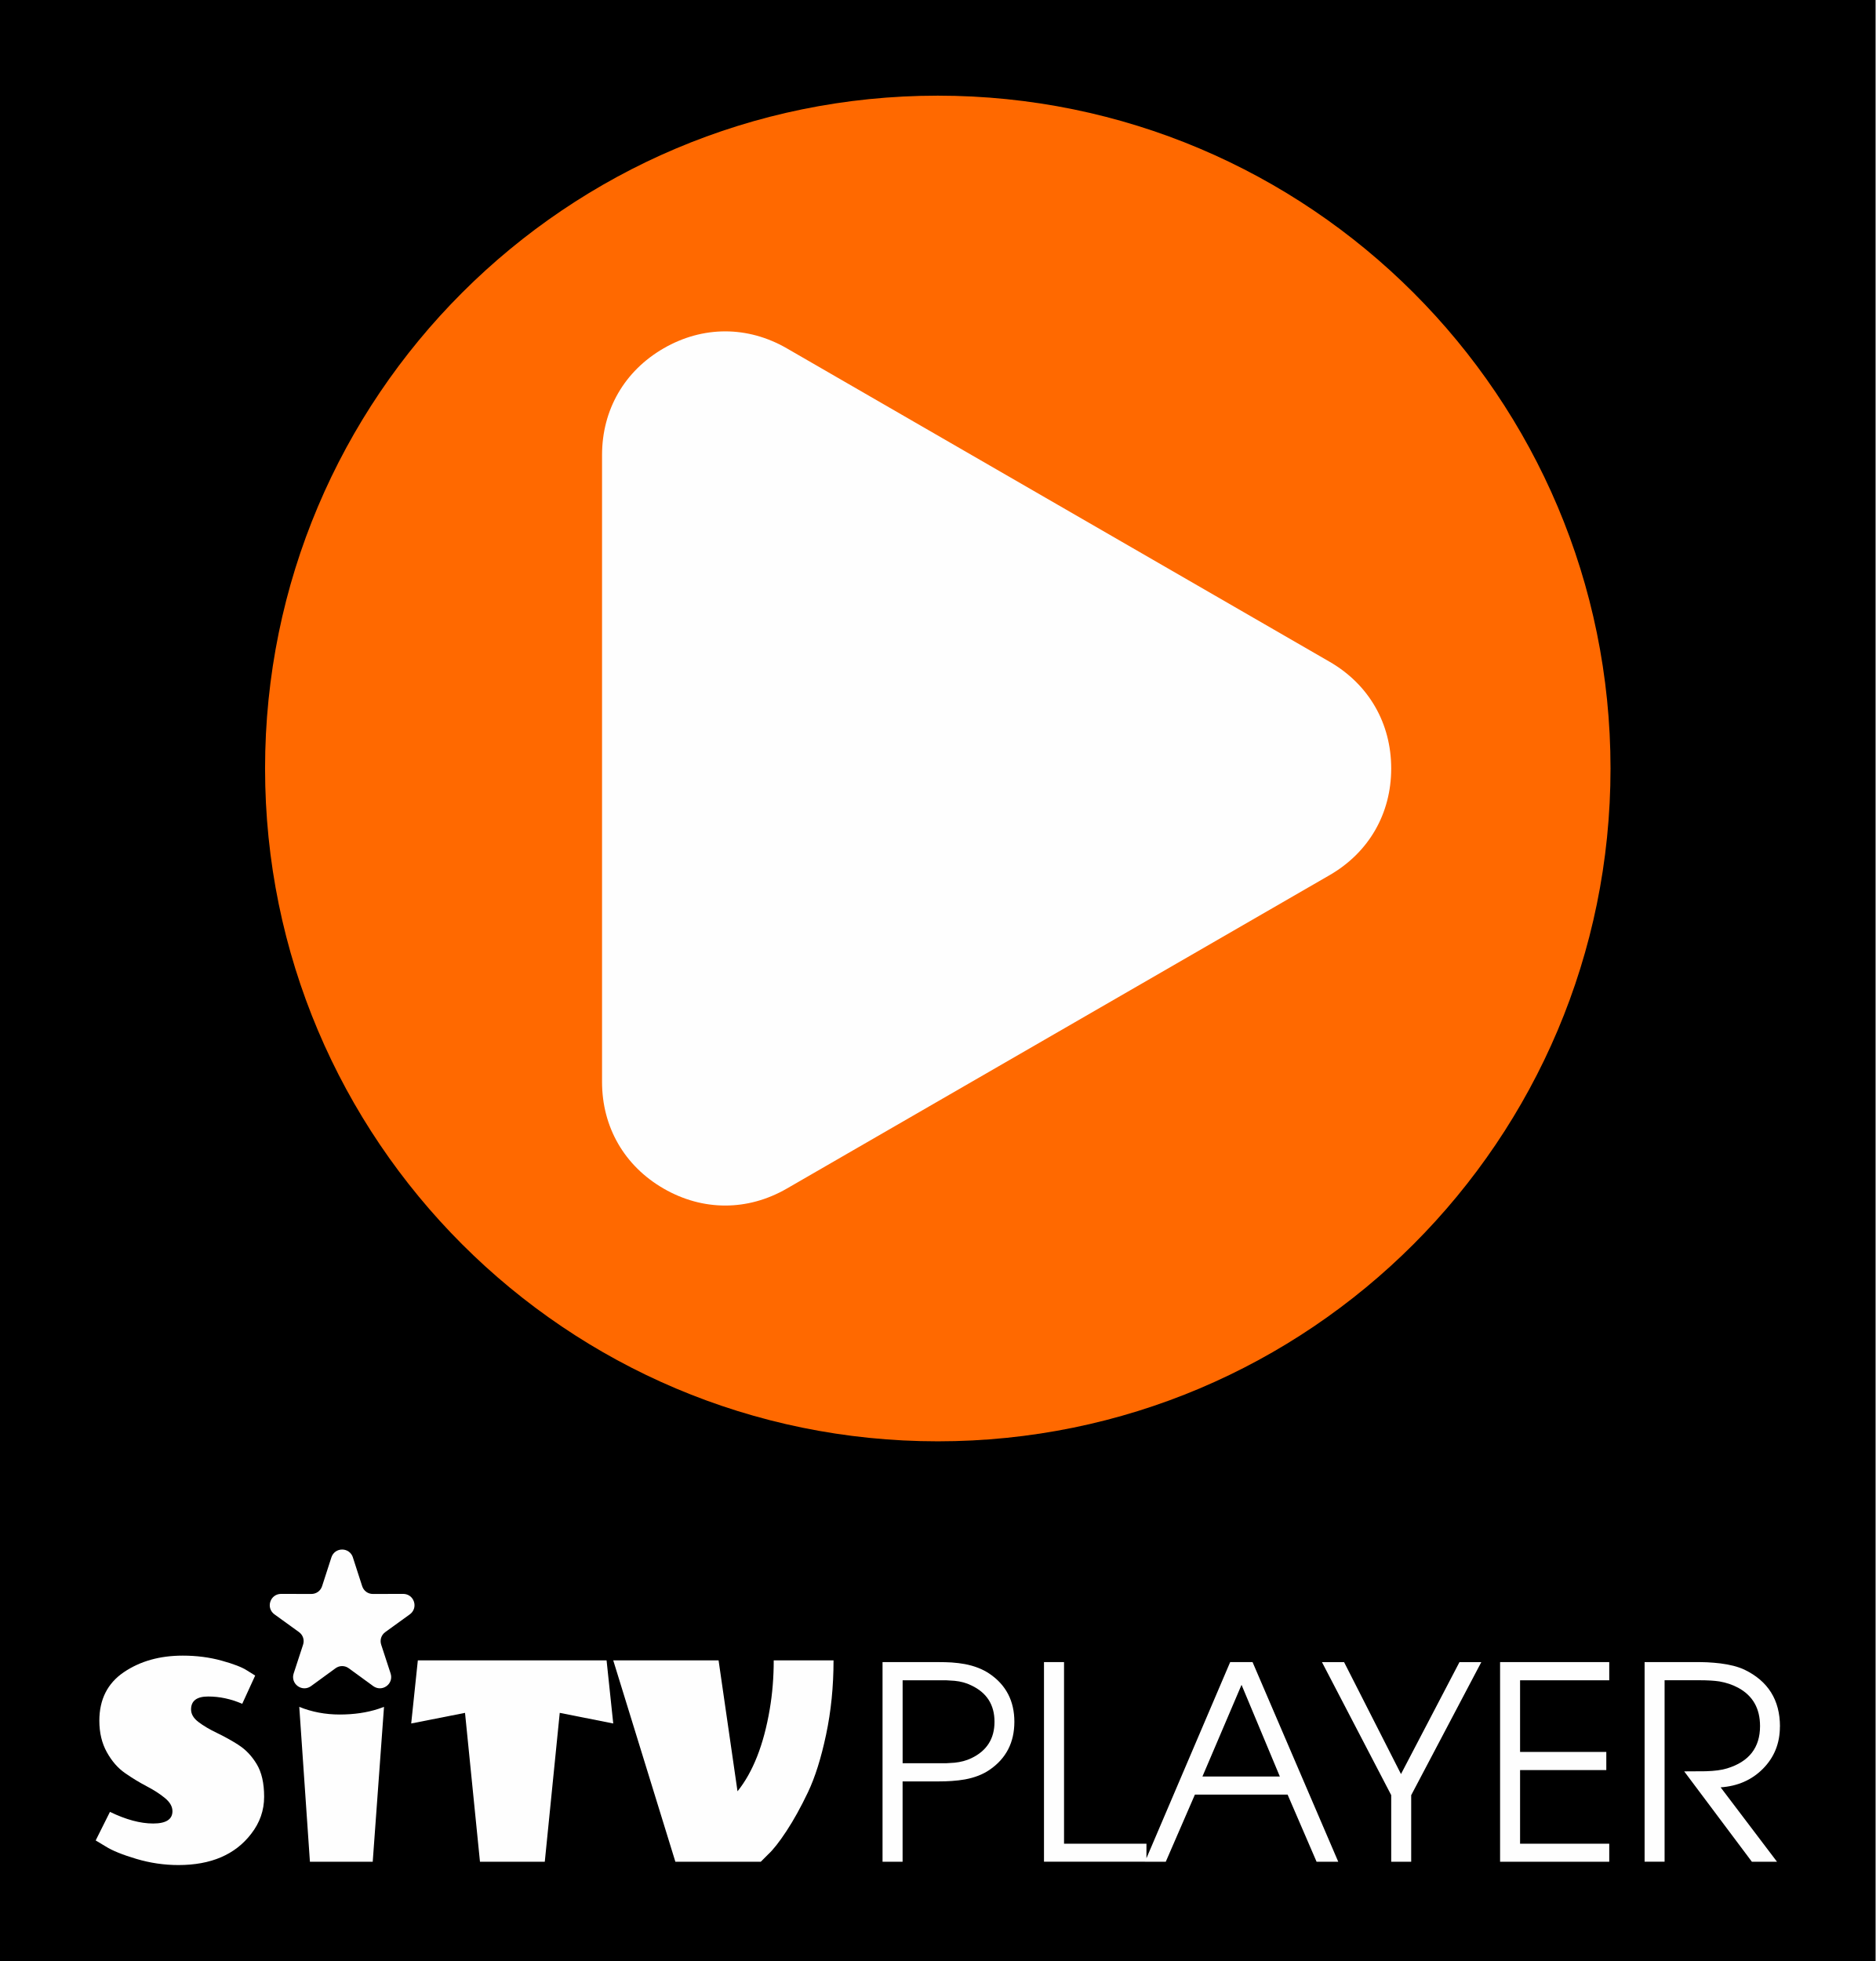
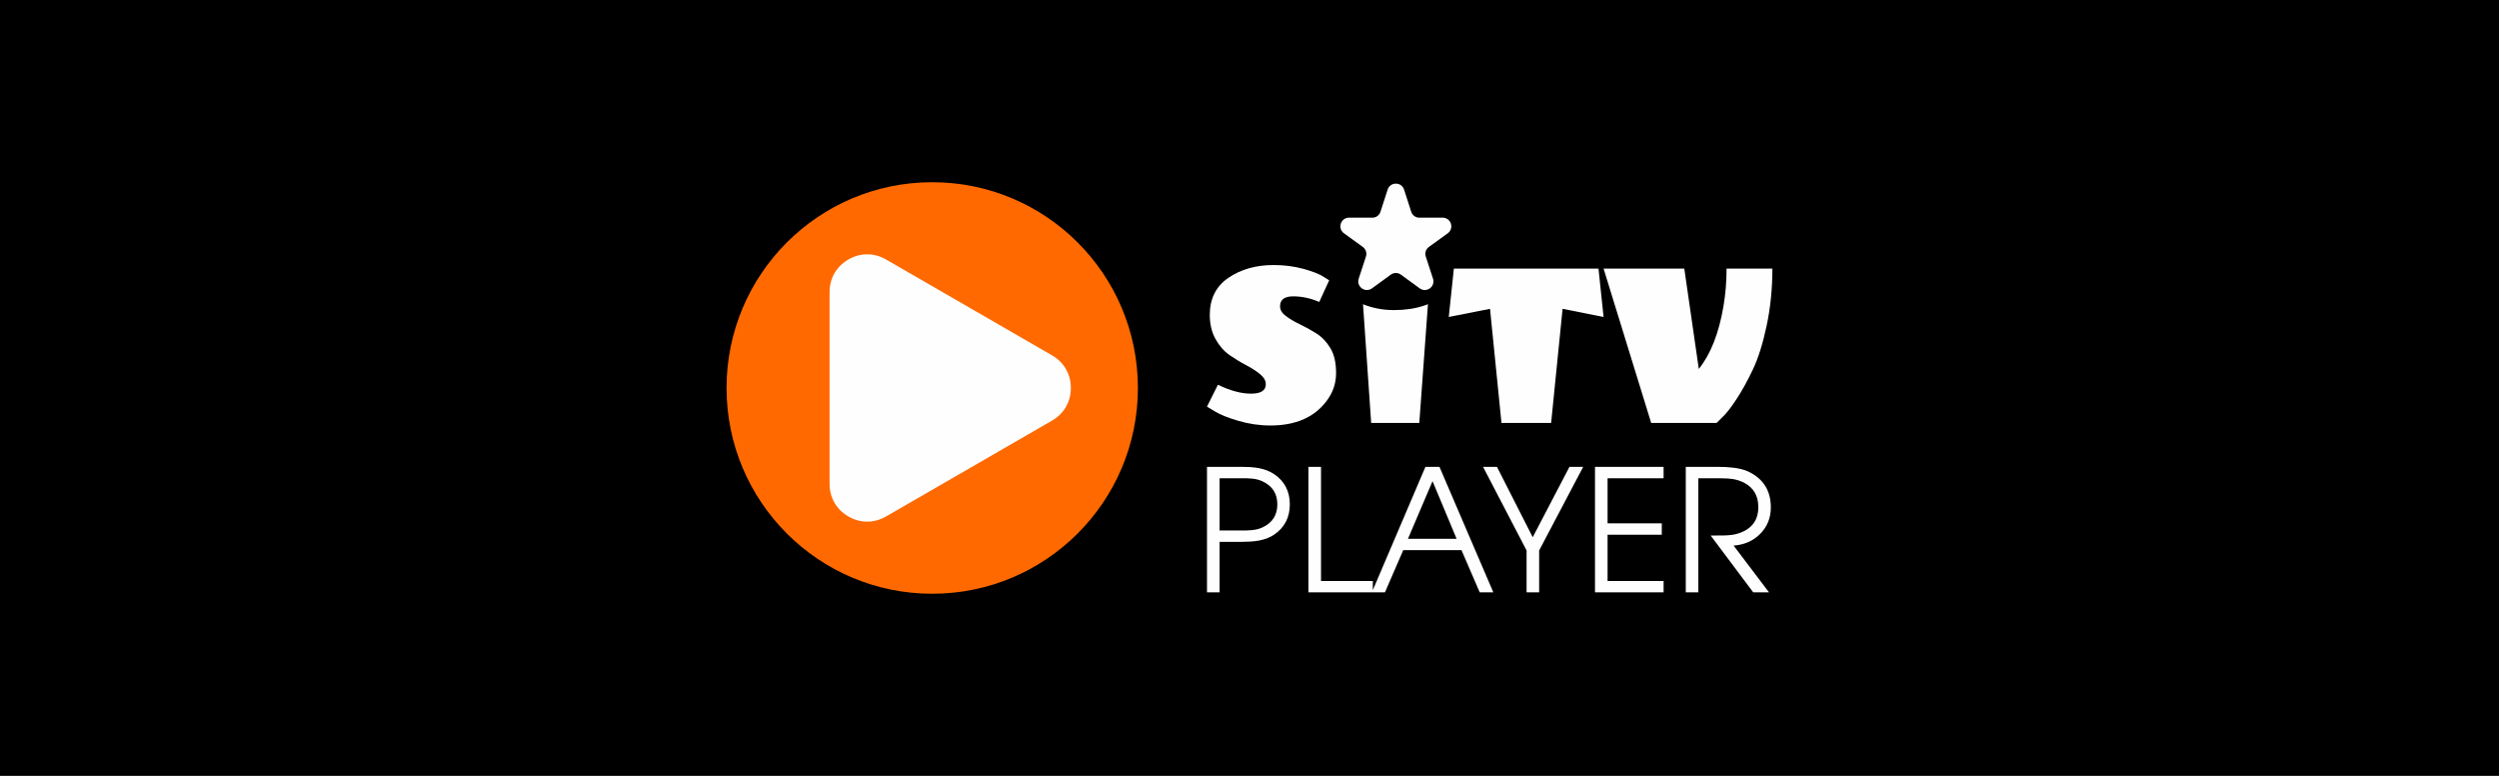
- <svg xmlns="http://www.w3.org/2000/svg" viewBox="-30 -30 588.3 615" preserveAspectRatio="xMidYMid meet">
-   <rect x="-30" y="-30" width="588.3" height="615" fill="#000000" />
-   <path fill="#FF6900" d="M264.15 0c116.54,0 211.01,94.47 211.01,211.01 0,116.54 -94.47,211.01 -211.01,211.01 -116.54,0 -211.01,-94.47 -211.01,-211.01 0,-116.54 94.47,-211.01 211.01,-211.01z" />
-   <path fill="#FEFEFE" d="M387.05 244.46l-85.13 49.15c-28.38,16.38 -56.75,32.77 -85.13,49.15 -12.29,7.09 -26.35,7.09 -38.63,0 -12.29,-7.09 -19.32,-19.27 -19.32,-33.46l0 -98.3c0,-32.77 0,-65.53 0,-98.3 0,-14.19 7.03,-26.36 19.32,-33.46 12.28,-7.09 26.35,-7.09 38.63,0l85.13 49.15c28.38,16.38 56.75,32.77 85.13,49.15 12.28,7.09 19.32,19.27 19.32,33.46 0,14.19 -7.03,26.36 -19.32,33.46z" />
-   <path fill="#FEFEFE" d="M212.69 490.71l18.76 0c0,8.2 -0.78,15.98 -2.35,23.35 -1.56,7.37 -3.46,13.38 -5.68,18.03 -2.22,4.66 -4.46,8.7 -6.72,12.14 -2.26,3.44 -4.19,5.89 -5.78,7.35l-2.29 2.29 -26.79 0 -19.49 -63.16 33.04 0 5.94 41.07c4.86,-6.04 8.23,-14.63 10.11,-25.74 0.83,-4.86 1.25,-9.97 1.25,-15.32z" />
-   <path fill="#FEFEFE" d="M160.26,490.71 L162.35,510.51 L145.57,507.18 L140.88,553.87 L120.55,553.87 L115.86,507.18 L98.98,510.51 L101.06,490.71 Z" />
-   <path fill="#FEFEFE" d="M88.68 505.93l1.77 -0.63 -3.54 48.57 -19.7 0 -3.34 -48.57c3.96,1.6 8.18,2.4 12.66,2.4 4.48,0 8.53,-0.59 12.14,-1.77z" />
-   <path fill="#FEFEFE" d="M44.77 517.23c2.26,1.42 4.17,3.42 5.73,5.99 1.56,2.57 2.35,5.99 2.35,10.27 0,4.27 -1.36,8.15 -4.06,11.62 -5,6.53 -12.61,9.8 -22.83,9.8 -4.45,0 -8.84,-0.64 -13.18,-1.93 -4.34,-1.29 -7.56,-2.59 -9.64,-3.91l-3.13 -1.88 4.48 -8.96c5,2.43 9.52,3.65 13.55,3.65 4.03,0 6.05,-1.29 6.05,-3.86 0,-1.46 -0.78,-2.83 -2.35,-4.12 -1.56,-1.29 -3.47,-2.52 -5.73,-3.7 -2.26,-1.18 -4.52,-2.55 -6.77,-4.12 -2.26,-1.56 -4.17,-3.75 -5.73,-6.57 -1.56,-2.81 -2.35,-6.1 -2.35,-9.85 0,-6.67 2.55,-11.74 7.66,-15.22 5.11,-3.47 11.27,-5.21 18.5,-5.21 4.31,0 8.36,0.52 12.14,1.56 3.79,1.04 6.48,2.08 8.08,3.13l2.5 1.56 -4.06 8.86c-3.54,-1.53 -7.1,-2.29 -10.68,-2.29 -3.58,0 -5.37,1.35 -5.37,4.06 0,1.46 0.78,2.78 2.35,3.96 1.56,1.18 3.47,2.31 5.73,3.39 2.26,1.08 4.52,2.33 6.77,3.75z" />
-   <path fill="#FEFEFE" d="M288.17 509.97c0,6.5 -2.59,11.52 -7.77,15.07 -2.14,1.47 -4.74,2.47 -7.77,3.02 -1.27,0.23 -2.65,0.38 -4.17,0.49 -1.21,0.08 -2.61,0.13 -4.2,0.13l-11.15 0 0 25.19 -6.29 0 0 -62.61 17.44 0c1.59,0 2.99,0.04 4.2,0.11 1.52,0.11 2.9,0.28 4.17,0.51 3.03,0.58 5.62,1.59 7.77,3.05 5.17,3.52 7.77,8.54 7.77,15.04zm-6.23 0c0,-5.31 -2.42,-9.12 -7.27,-11.4 -1.56,-0.78 -3.31,-1.25 -5.24,-1.44l-2.69 -0.17 -13.62 0 0 26.02 13.62 0 2.69 -0.17c1.93,-0.2 3.68,-0.66 5.24,-1.41 4.85,-2.31 7.27,-6.12 7.27,-11.43zm15.52 43.9l0 -62.61 6.29 0 0 56.95 25.85 0 0 5.65 -32.14 0zm85.5 0l-9.09 -21.06 -29.07 0 -9.14 21.06 -6.53 0 26.73 -62.61 7.02 0 26.88 62.61 -6.81 0zm-23.54 -55.47l-12.26 28.74 24.28 0 -12.01 -28.74zm53.22 34.58l0 20.89 -6.27 0 0 -20.89 -21.72 -41.71 6.94 0 17.85 35.1 18.34 -35.1 6.85 0 -21.98 41.71zm27.88 20.89l0 -62.61 34.24 0 0 5.7 -27.97 0 0 22.47 27.05 0 0 5.7 -27.05 0 0 23.09 27.97 0 0 5.65 -34.24 0zm87.77 -42.38c0,5.26 -1.79,9.68 -5.37,13.27 -3.5,3.5 -7.91,5.41 -13.22,5.78l17.68 23.33 -7.88 0 -21.23 -28.34 6.77 -0.04c2.83,-0.08 5.07,-0.38 6.7,-0.9 6.88,-2.1 10.32,-6.51 10.32,-13.27 0,-5.53 -2.28,-9.53 -6.85,-12.01 -1.79,-0.96 -3.76,-1.62 -5.91,-1.99 -1.59,-0.24 -3.69,-0.37 -6.27,-0.37l-10.91 0 0 56.91 -6.27 0 0 -62.61 15.9 0c1.41,0 2.66,0.03 3.79,0.07 1.47,0.08 2.81,0.2 4.02,0.34 3.07,0.38 5.61,1.04 7.6,1.97 7.43,3.58 11.15,9.53 11.15,17.85z" />
-   <path fill="#FEFEFE" d="M80.68 458.41l2.92 9.03c0.48,1.49 1.81,2.46 3.38,2.45l9.49 -0.02c1.56,-0 2.89,0.96 3.37,2.45 0.48,1.49 -0.03,3.05 -1.29,3.96l-7.69 5.56c-1.27,0.92 -1.78,2.48 -1.29,3.97l2.95 9.02c0.49,1.48 -0.02,3.05 -1.28,3.96 -1.26,0.92 -2.9,0.92 -4.17,-0l-7.67 -5.59c-1.26,-0.92 -2.91,-0.92 -4.17,0l-7.67 5.59c-1.26,0.92 -2.9,0.92 -4.17,0 -1.26,-0.92 -1.77,-2.48 -1.28,-3.96l2.95 -9.02c0.49,-1.49 -0.02,-3.05 -1.29,-3.97l-7.69 -5.56c-1.27,-0.92 -1.77,-2.48 -1.29,-3.96 0.48,-1.49 1.81,-2.45 3.37,-2.45l9.49 0.02c1.56,0 2.9,-0.96 3.38,-2.45l2.92 -9.03c0.48,-1.49 1.81,-2.45 3.37,-2.45 1.56,0 2.89,0.97 3.37,2.45z" />
+ <svg xmlns="http://www.w3.org/2000/svg" viewBox="0 0 2320 720" preserveAspectRatio="xMidYMid meet">
+   <rect width="2320" height="720" fill="#000000" />
+   <g transform="matrix(0.72 0 0 0.72 674.5 169.1)">
+     <path fill="#FF6900" d="M265.21 0c146.47,0 265.21,118.74 265.21,265.21 0,146.47 -118.74,265.21 -265.21,265.21 -146.47,0 -265.21,-118.74 -265.21,-265.21 0,-146.47 118.74,-265.21 265.21,-265.21z" />
+     <path fill="#FEFEFE" d="M419.68 307.26l-107 61.77c-35.67,20.59 -71.33,41.18 -107,61.77 -15.44,8.91 -33.12,8.91 -48.56,0 -15.44,-8.91 -24.28,-24.22 -24.28,-42.05l0 -123.55c0,-41.18 0,-82.36 0,-123.55 0,-17.83 8.84,-33.14 24.28,-42.05 15.44,-8.91 33.12,-8.91 48.56,0l107 61.77c35.67,20.59 71.33,41.18 107,61.77 15.44,8.91 24.28,24.22 24.28,42.05 0,17.83 -8.84,33.14 -24.28,42.05z" />
+     <g fill="#FEFEFE">
+       <path d="M1289.43 111.31l59.09 0c0,25.83 -2.46,50.34 -7.39,73.54 -4.92,23.2 -10.89,42.13 -17.89,56.8 -7,14.66 -14.06,27.41 -21.18,38.25 -7.11,10.83 -13.19,18.55 -18.22,23.15l-7.22 7.22 -84.37 0 -61.39 -198.95 104.07 0 18.71 129.35c15.32,-19.04 25.94,-46.07 31.85,-81.09 2.63,-15.32 3.94,-31.41 3.94,-48.26z" />
+       <path d="M1124.29,111.31 L1130.86,173.68 L1078,163.18 L1063.23,310.26 L999.21,310.26 L984.44,163.18 L931.25,173.68 L937.82,111.31 Z" />
+       <path d="M898.82 159.24l5.58 -1.97 -11.16 152.99 -62.05 0 -10.51 -152.99c12.48,5.03 25.77,7.55 39.89,7.55 14.12,0 26.87,-1.86 38.25,-5.58z" />
+       <path d="M760.49 194.86c7.11,4.49 13.13,10.78 18.06,18.88 4.92,8.1 7.39,18.88 7.39,32.34 0,13.46 -4.27,25.66 -12.8,36.61 -15.76,20.57 -39.72,30.86 -71.9,30.86 -14.01,0 -27.85,-2.02 -41.53,-6.07 -13.68,-4.05 -23.8,-8.15 -30.37,-12.31l-9.85 -5.91 14.12 -28.23c15.76,7.66 29.98,11.49 42.68,11.49 12.69,0 19.04,-4.05 19.04,-12.15 0,-4.6 -2.46,-8.92 -7.39,-12.97 -4.92,-4.05 -10.94,-7.93 -18.06,-11.65 -7.11,-3.72 -14.23,-8.04 -21.34,-12.97 -7.11,-4.92 -13.13,-11.82 -18.06,-20.68 -4.92,-8.86 -7.39,-19.21 -7.39,-31.02 0,-21.01 8.04,-36.99 24.13,-47.93 16.09,-10.94 35.51,-16.42 58.27,-16.42 13.57,0 26.32,1.64 38.25,4.92 11.93,3.28 20.41,6.57 25.44,9.85l7.88 4.92 -12.8 27.91c-11.16,-4.82 -22.38,-7.22 -33.65,-7.22 -11.27,0 -16.91,4.27 -16.91,12.8 0,4.6 2.46,8.76 7.39,12.48 4.92,3.72 10.94,7.28 18.06,10.67 7.11,3.39 14.23,7.33 21.34,11.82z" />
+       <path d="M726.29 415.2c0,16.79 -6.7,29.75 -20.06,38.93 -5.53,3.79 -12.23,6.37 -20.06,7.79 -3.28,0.58 -6.85,0.98 -10.78,1.27 -3.13,0.22 -6.74,0.33 -10.85,0.33l-28.8 0 0 65.07 -16.24 0 0 -161.71 45.04 0c4.11,0 7.72,0.11 10.85,0.29 3.93,0.29 7.5,0.73 10.78,1.31 7.83,1.49 14.53,4.11 20.06,7.87 13.36,9.1 20.06,22.07 20.06,38.85zm-16.09 0c0,-13.73 -6.26,-23.56 -18.79,-29.46 -4.04,-2 -8.56,-3.24 -13.55,-3.71l-6.95 -0.44 -35.17 0 0 67.22 35.17 0 6.95 -0.44c4.99,-0.51 9.5,-1.71 13.55,-3.64 12.53,-5.97 18.79,-15.8 18.79,-29.53zm40.09 113.39l0 -161.71 16.24 0 0 147.11 66.78 0 0 14.6 -83.02 0zm220.84 0l-23.49 -54.4 -75.08 0 -23.6 54.4 -16.86 0 69.04 -161.71 18.13 0 69.44 161.71 -17.59 0zm-60.81 -143.28l-31.68 74.25 62.7 0 -31.02 -74.25zm137.46 89.32l0 53.96 -16.2 0 0 -53.96 -56.11 -107.75 17.92 0 46.1 90.67 47.37 -90.67 17.7 0 -56.77 107.75zm72.02 53.96l0 -161.71 88.45 0 0 14.71 -72.24 0 0 58.04 69.88 0 0 14.71 -69.88 0 0 59.64 72.24 0 0 14.6 -88.45 0zm226.71 -109.46c0,13.58 -4.62,25.02 -13.87,34.26 -9.03,9.03 -20.43,13.98 -34.15,14.93l45.66 60.26 -20.36 0 -54.84 -73.19 17.48 -0.11c7.32,-0.22 13.11,-0.98 17.3,-2.33 17.77,-5.43 26.65,-16.82 26.65,-34.26 0,-14.27 -5.9,-24.62 -17.7,-31.02 -4.62,-2.48 -9.72,-4.19 -15.26,-5.13 -4.11,-0.62 -9.54,-0.95 -16.2,-0.95l-28.18 0 0 147 -16.2 0 0 -161.71 41.07 0c3.64,0 6.88,0.07 9.79,0.18 3.79,0.22 7.25,0.51 10.38,0.87 7.94,0.98 14.49,2.69 19.63,5.1 19.19,9.25 28.8,24.62 28.8,46.1z" />
+       <path d="M873.62 9.55l9.19 28.46c1.51,4.69 5.7,7.73 10.63,7.72l29.9 -0.06c4.92,-0.01 9.11,3.03 10.63,7.7 1.52,4.68 -0.08,9.59 -4.07,12.48l-24.22 17.53c-3.99,2.89 -5.59,7.82 -4.06,12.5l9.29 28.42c1.53,4.68 -0.06,9.59 -4.04,12.49 -3.98,2.89 -9.15,2.89 -13.13,-0.01l-24.16 -17.62c-3.98,-2.9 -9.16,-2.9 -13.14,0l-24.16 17.62c-3.98,2.9 -9.14,2.9 -13.12,0.01 -3.98,-2.89 -5.57,-7.81 -4.04,-12.49l9.29 -28.42c1.53,-4.68 -0.07,-9.61 -4.06,-12.5l-24.22 -17.53c-3.99,-2.88 -5.59,-7.8 -4.07,-12.48 1.52,-4.68 5.71,-7.71 10.63,-7.71l29.9 0.06c4.93,0.01 9.12,-3.04 10.63,-7.72l9.19 -28.46c1.51,-4.68 5.69,-7.72 10.61,-7.72 4.92,0 9.1,3.04 10.61,7.72z" />
+     </g>
+   </g>
</svg>
